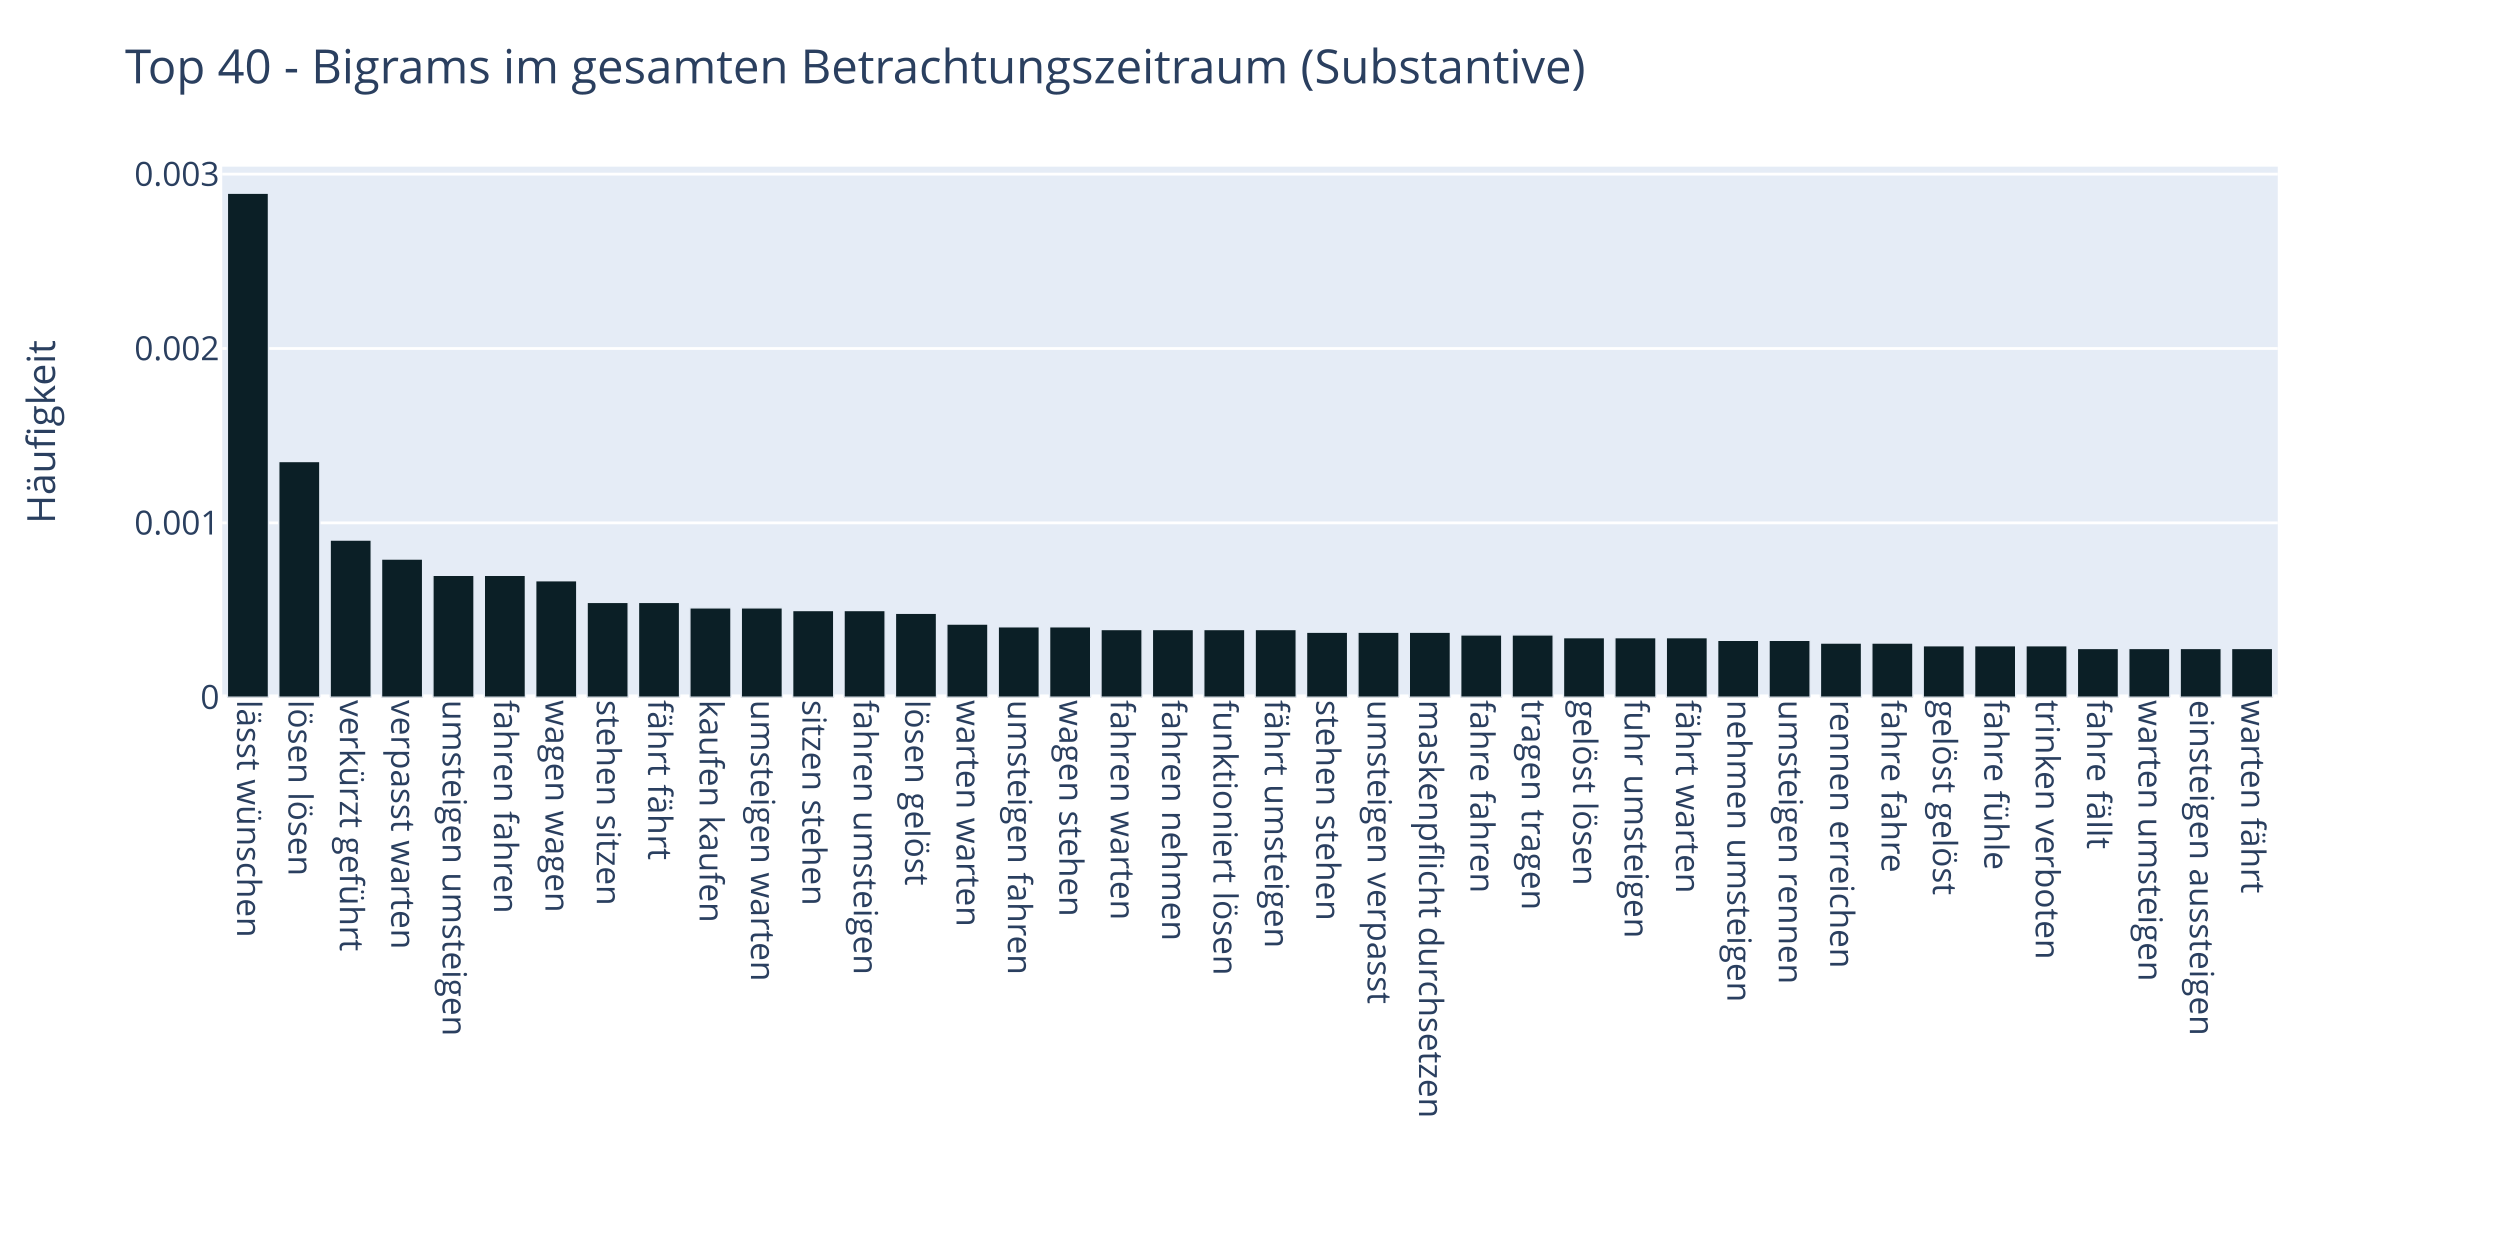
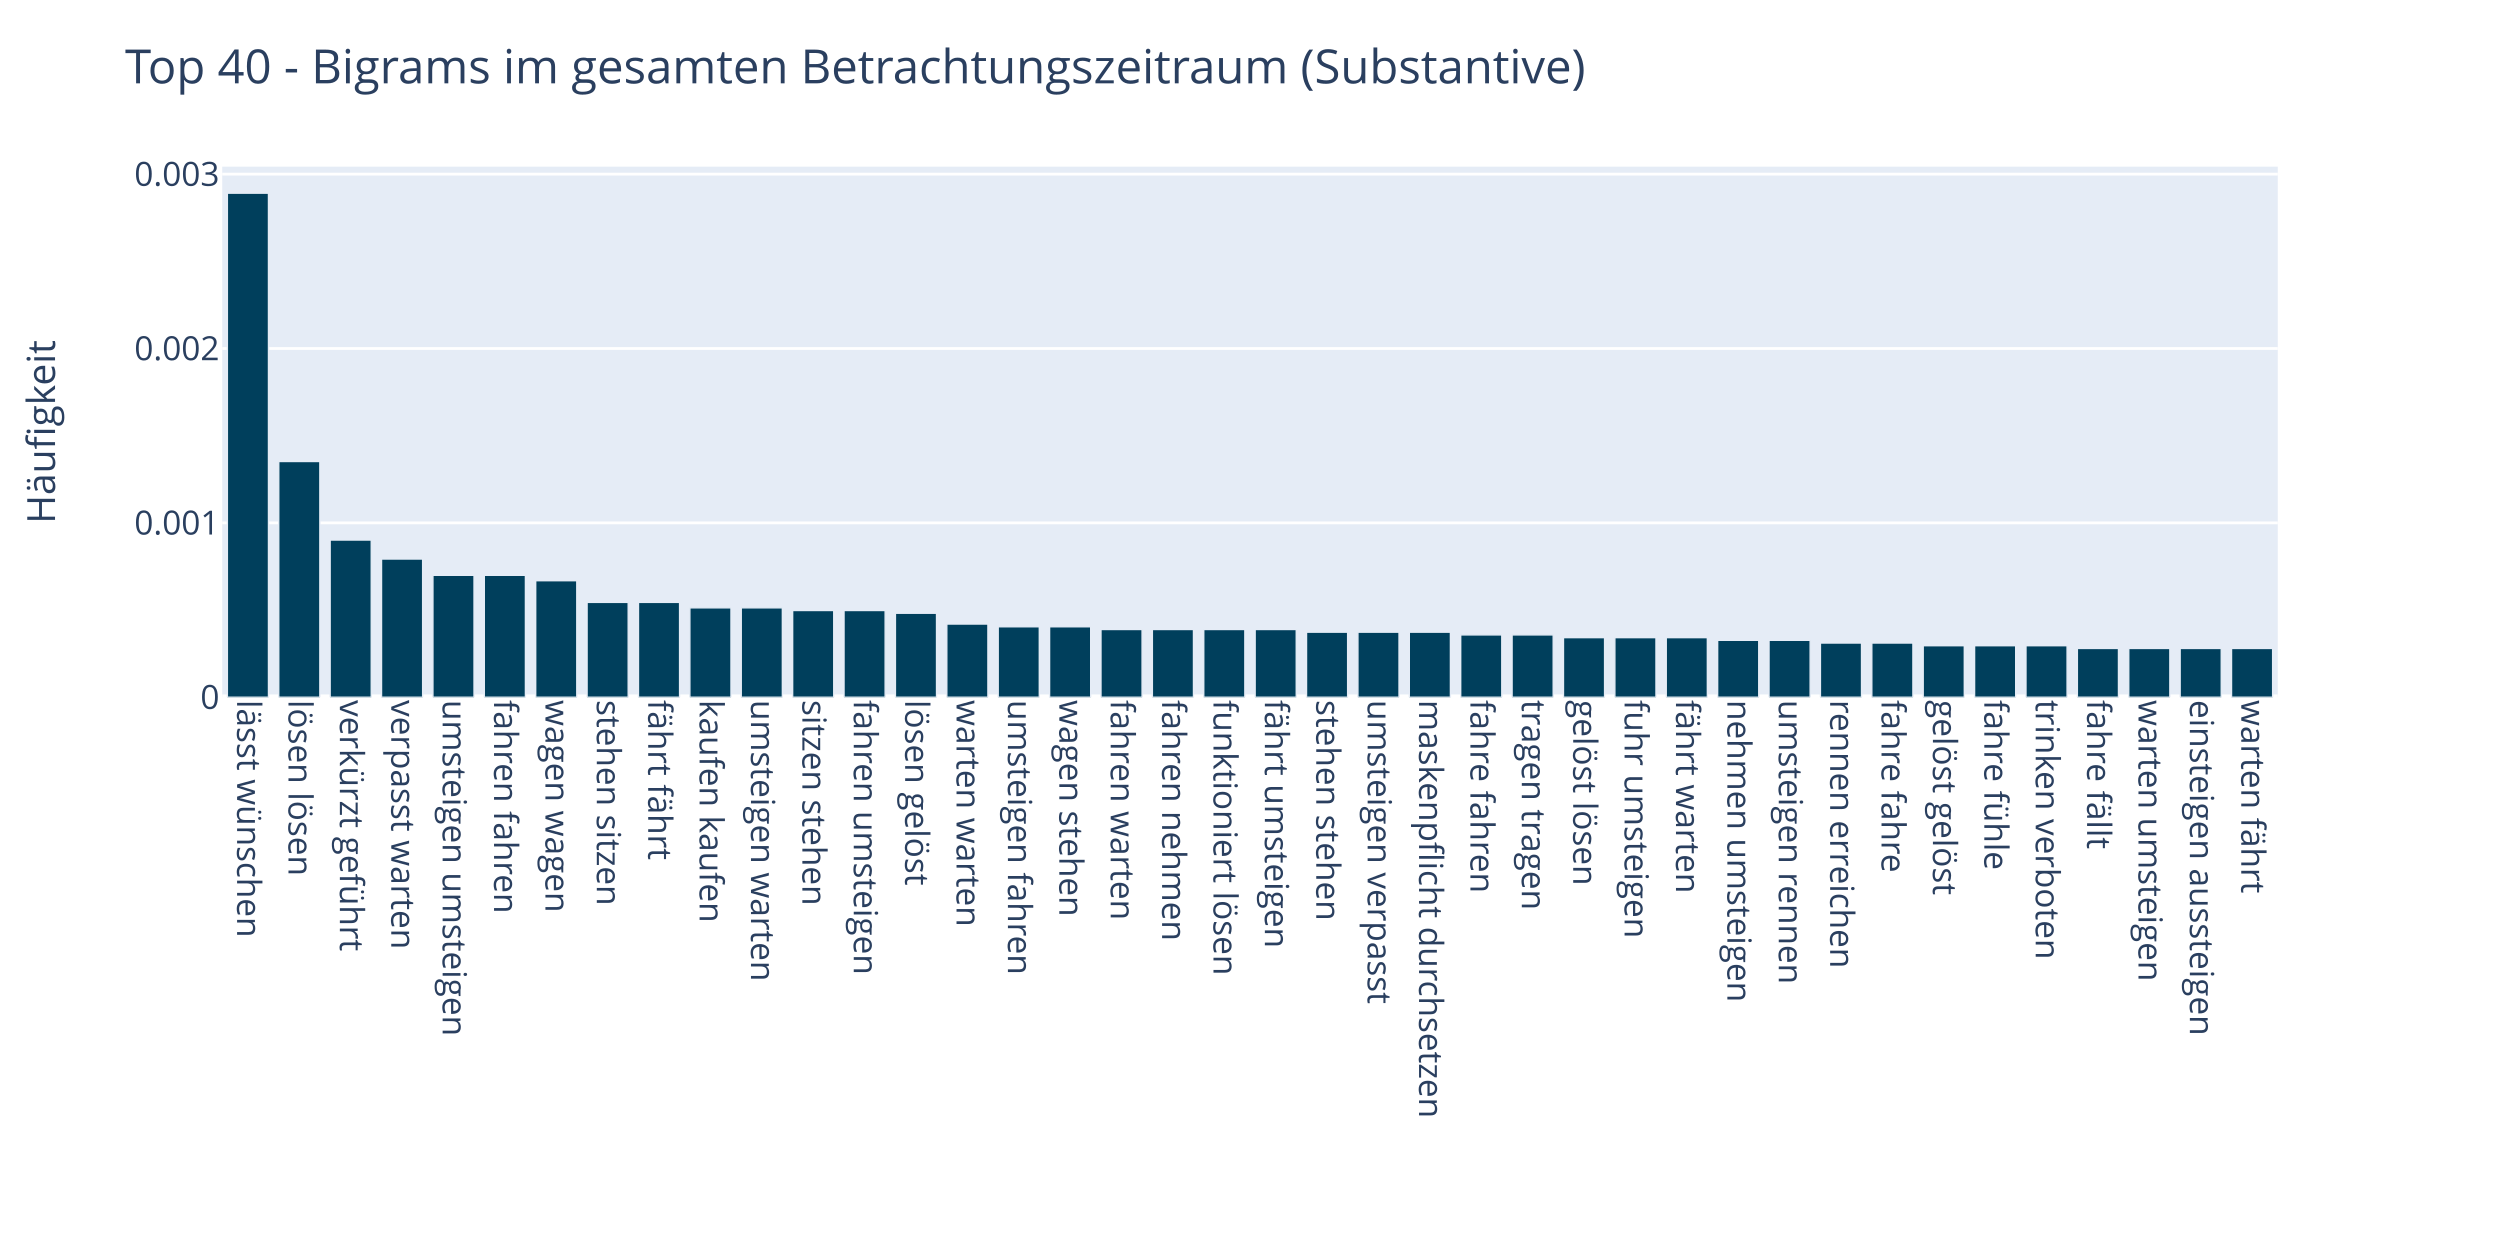
<svg xmlns="http://www.w3.org/2000/svg" class="main-svg" width="900" height="450" style="" viewBox="0 0 900 450">
  <rect x="0" y="0" width="900" height="450" style="fill: rgb(255, 255, 255); fill-opacity: 1;" />
-   <defs id="defs-5698b0">
+   <defs id="defs-2e117b">
    <g class="clips">
-       <clipPath id="clip5698b0xyplot" class="plotclip">
+       <clipPath id="clip2e117bxyplot" class="plotclip">
        <rect width="740" height="191" />
      </clipPath>
-       <clipPath class="axesclip" id="clip5698b0x">
+       <clipPath class="axesclip" id="clip2e117bx">
        <rect x="80" y="0" width="740" height="450" />
      </clipPath>
-       <clipPath class="axesclip" id="clip5698b0y">
+       <clipPath class="axesclip" id="clip2e117by">
        <rect x="0" y="60" width="900" height="191" />
      </clipPath>
-       <clipPath class="axesclip" id="clip5698b0xy">
+       <clipPath class="axesclip" id="clip2e117bxy">
        <rect x="80" y="60" width="740" height="191" />
      </clipPath>
    </g>
    <g class="gradients" />
    <g class="patterns" />
  </defs>
  <g class="bglayer">
    <rect class="bg" x="80" y="60" width="740" height="191" style="fill: rgb(229, 236, 246); fill-opacity: 1; stroke-width: 0;" />
  </g>
  <g class="layer-below">
    <g class="imagelayer" />
    <g class="shapelayer" />
  </g>
  <g class="cartesianlayer">
    <g class="subplot xy">
      <g class="layer-subplot">
        <g class="shapelayer" />
        <g class="imagelayer" />
      </g>
      <g class="minor-gridlayer">
        <g class="x" />
        <g class="y" />
      </g>
      <g class="gridlayer">
        <g class="x" />
        <g class="y">
          <path class="ygrid crisp" transform="translate(0,188.23)" d="M80,0h740" style="stroke: rgb(255, 255, 255); stroke-opacity: 1; stroke-width: 1px;" />
          <path class="ygrid crisp" transform="translate(0,125.46)" d="M80,0h740" style="stroke: rgb(255, 255, 255); stroke-opacity: 1; stroke-width: 1px;" />
          <path class="ygrid crisp" transform="translate(0,62.69)" d="M80,0h740" style="stroke: rgb(255, 255, 255); stroke-opacity: 1; stroke-width: 1px;" />
        </g>
      </g>
      <g class="zerolinelayer">
        <path class="yzl zl crisp" transform="translate(0,251)" d="M80,0h740" style="stroke: rgb(255, 255, 255); stroke-opacity: 1; stroke-width: 2px;" />
      </g>
      <path class="xlines-below" />
      <path class="ylines-below" />
      <g class="overlines-below" />
      <g class="xaxislayer-below" />
      <g class="yaxislayer-below" />
      <g class="overaxes-below" />
-       <g class="plot" transform="translate(80,60)" clip-path="url(#clip5698b0xyplot)">
+       <g class="plot" transform="translate(80,60)" clip-path="url(#clip2e117bxyplot)">
        <g class="barlayer mlayer">
          <g class="trace bars" style="opacity: 1;">
            <g class="points">
              <g class="point">
-                 <path d="M1.85,191V9.55H16.65V191Z" style="vector-effect: non-scaling-stroke; opacity: 1; stroke-width: 0.5px; fill: rgb(11, 31, 38); fill-opacity: 1; stroke: rgb(229, 236, 246); stroke-opacity: 1;" />
-               </g>
-               <g class="point">
-                 <path d="M20.35,191V106.13H35.15V191Z" style="vector-effect: non-scaling-stroke; opacity: 1; stroke-width: 0.5px; fill: rgb(11, 31, 38); fill-opacity: 1; stroke: rgb(229, 236, 246); stroke-opacity: 1;" />
-               </g>
-               <g class="point">
-                 <path d="M38.85,191V134.42H53.65V191Z" style="vector-effect: non-scaling-stroke; opacity: 1; stroke-width: 0.5px; fill: rgb(11, 31, 38); fill-opacity: 1; stroke: rgb(229, 236, 246); stroke-opacity: 1;" />
-               </g>
-               <g class="point">
-                 <path d="M57.35,191V141.25H72.15V191Z" style="vector-effect: non-scaling-stroke; opacity: 1; stroke-width: 0.5px; fill: rgb(11, 31, 38); fill-opacity: 1; stroke: rgb(229, 236, 246); stroke-opacity: 1;" />
-               </g>
-               <g class="point">
-                 <path d="M75.85,191V147.1H90.65V191Z" style="vector-effect: non-scaling-stroke; opacity: 1; stroke-width: 0.5px; fill: rgb(11, 31, 38); fill-opacity: 1; stroke: rgb(229, 236, 246); stroke-opacity: 1;" />
-               </g>
-               <g class="point">
-                 <path d="M94.35,191V147.1H109.15V191Z" style="vector-effect: non-scaling-stroke; opacity: 1; stroke-width: 0.5px; fill: rgb(11, 31, 38); fill-opacity: 1; stroke: rgb(229, 236, 246); stroke-opacity: 1;" />
-               </g>
-               <g class="point">
-                 <path d="M112.85,191V149.05H127.65V191Z" style="vector-effect: non-scaling-stroke; opacity: 1; stroke-width: 0.5px; fill: rgb(11, 31, 38); fill-opacity: 1; stroke: rgb(229, 236, 246); stroke-opacity: 1;" />
-               </g>
-               <g class="point">
-                 <path d="M131.35,191V156.86H146.15V191Z" style="vector-effect: non-scaling-stroke; opacity: 1; stroke-width: 0.5px; fill: rgb(11, 31, 38); fill-opacity: 1; stroke: rgb(229, 236, 246); stroke-opacity: 1;" />
-               </g>
-               <g class="point">
-                 <path d="M149.85,191V156.86H164.65V191Z" style="vector-effect: non-scaling-stroke; opacity: 1; stroke-width: 0.5px; fill: rgb(11, 31, 38); fill-opacity: 1; stroke: rgb(229, 236, 246); stroke-opacity: 1;" />
-               </g>
-               <g class="point">
-                 <path d="M168.35,191V158.81H183.15V191Z" style="vector-effect: non-scaling-stroke; opacity: 1; stroke-width: 0.5px; fill: rgb(11, 31, 38); fill-opacity: 1; stroke: rgb(229, 236, 246); stroke-opacity: 1;" />
-               </g>
-               <g class="point">
-                 <path d="M186.85,191V158.81H201.65V191Z" style="vector-effect: non-scaling-stroke; opacity: 1; stroke-width: 0.5px; fill: rgb(11, 31, 38); fill-opacity: 1; stroke: rgb(229, 236, 246); stroke-opacity: 1;" />
-               </g>
-               <g class="point">
-                 <path d="M205.35,191V159.78H220.15V191Z" style="vector-effect: non-scaling-stroke; opacity: 1; stroke-width: 0.5px; fill: rgb(11, 31, 38); fill-opacity: 1; stroke: rgb(229, 236, 246); stroke-opacity: 1;" />
-               </g>
-               <g class="point">
-                 <path d="M223.85,191V159.78H238.65V191Z" style="vector-effect: non-scaling-stroke; opacity: 1; stroke-width: 0.5px; fill: rgb(11, 31, 38); fill-opacity: 1; stroke: rgb(229, 236, 246); stroke-opacity: 1;" />
-               </g>
-               <g class="point">
-                 <path d="M242.35,191V160.76H257.15V191Z" style="vector-effect: non-scaling-stroke; opacity: 1; stroke-width: 0.5px; fill: rgb(11, 31, 38); fill-opacity: 1; stroke: rgb(229, 236, 246); stroke-opacity: 1;" />
-               </g>
-               <g class="point">
-                 <path d="M260.85,191V164.66H275.65V191Z" style="vector-effect: non-scaling-stroke; opacity: 1; stroke-width: 0.5px; fill: rgb(11, 31, 38); fill-opacity: 1; stroke: rgb(229, 236, 246); stroke-opacity: 1;" />
-               </g>
-               <g class="point">
-                 <path d="M279.35,191V165.64H294.15V191Z" style="vector-effect: non-scaling-stroke; opacity: 1; stroke-width: 0.5px; fill: rgb(11, 31, 38); fill-opacity: 1; stroke: rgb(229, 236, 246); stroke-opacity: 1;" />
-               </g>
-               <g class="point">
-                 <path d="M297.85,191V165.64H312.65V191Z" style="vector-effect: non-scaling-stroke; opacity: 1; stroke-width: 0.5px; fill: rgb(11, 31, 38); fill-opacity: 1; stroke: rgb(229, 236, 246); stroke-opacity: 1;" />
-               </g>
-               <g class="point">
-                 <path d="M316.35,191V166.61H331.15V191Z" style="vector-effect: non-scaling-stroke; opacity: 1; stroke-width: 0.5px; fill: rgb(11, 31, 38); fill-opacity: 1; stroke: rgb(229, 236, 246); stroke-opacity: 1;" />
-               </g>
-               <g class="point">
-                 <path d="M334.85,191V166.61H349.65V191Z" style="vector-effect: non-scaling-stroke; opacity: 1; stroke-width: 0.5px; fill: rgb(11, 31, 38); fill-opacity: 1; stroke: rgb(229, 236, 246); stroke-opacity: 1;" />
-               </g>
-               <g class="point">
-                 <path d="M353.35,191V166.61H368.15V191Z" style="vector-effect: non-scaling-stroke; opacity: 1; stroke-width: 0.5px; fill: rgb(11, 31, 38); fill-opacity: 1; stroke: rgb(229, 236, 246); stroke-opacity: 1;" />
-               </g>
-               <g class="point">
-                 <path d="M371.85,191V166.61H386.65V191Z" style="vector-effect: non-scaling-stroke; opacity: 1; stroke-width: 0.5px; fill: rgb(11, 31, 38); fill-opacity: 1; stroke: rgb(229, 236, 246); stroke-opacity: 1;" />
-               </g>
-               <g class="point">
-                 <path d="M390.35,191V167.59H405.15V191Z" style="vector-effect: non-scaling-stroke; opacity: 1; stroke-width: 0.5px; fill: rgb(11, 31, 38); fill-opacity: 1; stroke: rgb(229, 236, 246); stroke-opacity: 1;" />
-               </g>
-               <g class="point">
-                 <path d="M408.85,191V167.59H423.65V191Z" style="vector-effect: non-scaling-stroke; opacity: 1; stroke-width: 0.5px; fill: rgb(11, 31, 38); fill-opacity: 1; stroke: rgb(229, 236, 246); stroke-opacity: 1;" />
-               </g>
-               <g class="point">
-                 <path d="M427.35,191V167.59H442.15V191Z" style="vector-effect: non-scaling-stroke; opacity: 1; stroke-width: 0.5px; fill: rgb(11, 31, 38); fill-opacity: 1; stroke: rgb(229, 236, 246); stroke-opacity: 1;" />
-               </g>
-               <g class="point">
-                 <path d="M445.85,191V168.56H460.65V191Z" style="vector-effect: non-scaling-stroke; opacity: 1; stroke-width: 0.5px; fill: rgb(11, 31, 38); fill-opacity: 1; stroke: rgb(229, 236, 246); stroke-opacity: 1;" />
-               </g>
-               <g class="point">
-                 <path d="M464.35,191V168.56H479.15V191Z" style="vector-effect: non-scaling-stroke; opacity: 1; stroke-width: 0.5px; fill: rgb(11, 31, 38); fill-opacity: 1; stroke: rgb(229, 236, 246); stroke-opacity: 1;" />
-               </g>
-               <g class="point">
-                 <path d="M482.85,191V169.54H497.65V191Z" style="vector-effect: non-scaling-stroke; opacity: 1; stroke-width: 0.5px; fill: rgb(11, 31, 38); fill-opacity: 1; stroke: rgb(229, 236, 246); stroke-opacity: 1;" />
-               </g>
-               <g class="point">
-                 <path d="M501.35,191V169.54H516.15V191Z" style="vector-effect: non-scaling-stroke; opacity: 1; stroke-width: 0.5px; fill: rgb(11, 31, 38); fill-opacity: 1; stroke: rgb(229, 236, 246); stroke-opacity: 1;" />
-               </g>
-               <g class="point">
-                 <path d="M519.85,191V169.54H534.65V191Z" style="vector-effect: non-scaling-stroke; opacity: 1; stroke-width: 0.5px; fill: rgb(11, 31, 38); fill-opacity: 1; stroke: rgb(229, 236, 246); stroke-opacity: 1;" />
-               </g>
-               <g class="point">
-                 <path d="M538.35,191V170.51H553.15V191Z" style="vector-effect: non-scaling-stroke; opacity: 1; stroke-width: 0.5px; fill: rgb(11, 31, 38); fill-opacity: 1; stroke: rgb(229, 236, 246); stroke-opacity: 1;" />
-               </g>
-               <g class="point">
-                 <path d="M556.85,191V170.51H571.65V191Z" style="vector-effect: non-scaling-stroke; opacity: 1; stroke-width: 0.5px; fill: rgb(11, 31, 38); fill-opacity: 1; stroke: rgb(229, 236, 246); stroke-opacity: 1;" />
-               </g>
-               <g class="point">
-                 <path d="M575.35,191V171.49H590.15V191Z" style="vector-effect: non-scaling-stroke; opacity: 1; stroke-width: 0.5px; fill: rgb(11, 31, 38); fill-opacity: 1; stroke: rgb(229, 236, 246); stroke-opacity: 1;" />
-               </g>
-               <g class="point">
-                 <path d="M593.85,191V171.49H608.65V191Z" style="vector-effect: non-scaling-stroke; opacity: 1; stroke-width: 0.5px; fill: rgb(11, 31, 38); fill-opacity: 1; stroke: rgb(229, 236, 246); stroke-opacity: 1;" />
-               </g>
-               <g class="point">
-                 <path d="M612.35,191V172.46H627.15V191Z" style="vector-effect: non-scaling-stroke; opacity: 1; stroke-width: 0.5px; fill: rgb(11, 31, 38); fill-opacity: 1; stroke: rgb(229, 236, 246); stroke-opacity: 1;" />
-               </g>
-               <g class="point">
-                 <path d="M630.85,191V172.46H645.65V191Z" style="vector-effect: non-scaling-stroke; opacity: 1; stroke-width: 0.5px; fill: rgb(11, 31, 38); fill-opacity: 1; stroke: rgb(229, 236, 246); stroke-opacity: 1;" />
-               </g>
-               <g class="point">
-                 <path d="M649.35,191V172.46H664.15V191Z" style="vector-effect: non-scaling-stroke; opacity: 1; stroke-width: 0.5px; fill: rgb(11, 31, 38); fill-opacity: 1; stroke: rgb(229, 236, 246); stroke-opacity: 1;" />
-               </g>
-               <g class="point">
-                 <path d="M667.85,191V173.44H682.65V191Z" style="vector-effect: non-scaling-stroke; opacity: 1; stroke-width: 0.5px; fill: rgb(11, 31, 38); fill-opacity: 1; stroke: rgb(229, 236, 246); stroke-opacity: 1;" />
-               </g>
-               <g class="point">
-                 <path d="M686.35,191V173.44H701.15V191Z" style="vector-effect: non-scaling-stroke; opacity: 1; stroke-width: 0.5px; fill: rgb(11, 31, 38); fill-opacity: 1; stroke: rgb(229, 236, 246); stroke-opacity: 1;" />
-               </g>
-               <g class="point">
-                 <path d="M704.85,191V173.44H719.65V191Z" style="vector-effect: non-scaling-stroke; opacity: 1; stroke-width: 0.5px; fill: rgb(11, 31, 38); fill-opacity: 1; stroke: rgb(229, 236, 246); stroke-opacity: 1;" />
-               </g>
-               <g class="point">
-                 <path d="M723.35,191V173.44H738.15V191Z" style="vector-effect: non-scaling-stroke; opacity: 1; stroke-width: 0.5px; fill: rgb(11, 31, 38); fill-opacity: 1; stroke: rgb(229, 236, 246); stroke-opacity: 1;" />
+                 <path d="M1.85,191V9.55H16.65V191Z" style="vector-effect: non-scaling-stroke; opacity: 1; stroke-width: 0.5px; fill: rgb(0, 63, 92); fill-opacity: 1; stroke: rgb(229, 236, 246); stroke-opacity: 1;" />
+               </g>
+               <g class="point">
+                 <path d="M20.35,191V106.13H35.15V191Z" style="vector-effect: non-scaling-stroke; opacity: 1; stroke-width: 0.5px; fill: rgb(0, 63, 92); fill-opacity: 1; stroke: rgb(229, 236, 246); stroke-opacity: 1;" />
+               </g>
+               <g class="point">
+                 <path d="M38.85,191V134.42H53.65V191Z" style="vector-effect: non-scaling-stroke; opacity: 1; stroke-width: 0.5px; fill: rgb(0, 63, 92); fill-opacity: 1; stroke: rgb(229, 236, 246); stroke-opacity: 1;" />
+               </g>
+               <g class="point">
+                 <path d="M57.35,191V141.25H72.15V191Z" style="vector-effect: non-scaling-stroke; opacity: 1; stroke-width: 0.5px; fill: rgb(0, 63, 92); fill-opacity: 1; stroke: rgb(229, 236, 246); stroke-opacity: 1;" />
+               </g>
+               <g class="point">
+                 <path d="M75.85,191V147.1H90.65V191Z" style="vector-effect: non-scaling-stroke; opacity: 1; stroke-width: 0.5px; fill: rgb(0, 63, 92); fill-opacity: 1; stroke: rgb(229, 236, 246); stroke-opacity: 1;" />
+               </g>
+               <g class="point">
+                 <path d="M94.35,191V147.1H109.15V191Z" style="vector-effect: non-scaling-stroke; opacity: 1; stroke-width: 0.5px; fill: rgb(0, 63, 92); fill-opacity: 1; stroke: rgb(229, 236, 246); stroke-opacity: 1;" />
+               </g>
+               <g class="point">
+                 <path d="M112.85,191V149.05H127.65V191Z" style="vector-effect: non-scaling-stroke; opacity: 1; stroke-width: 0.5px; fill: rgb(0, 63, 92); fill-opacity: 1; stroke: rgb(229, 236, 246); stroke-opacity: 1;" />
+               </g>
+               <g class="point">
+                 <path d="M131.35,191V156.86H146.15V191Z" style="vector-effect: non-scaling-stroke; opacity: 1; stroke-width: 0.5px; fill: rgb(0, 63, 92); fill-opacity: 1; stroke: rgb(229, 236, 246); stroke-opacity: 1;" />
+               </g>
+               <g class="point">
+                 <path d="M149.85,191V156.86H164.65V191Z" style="vector-effect: non-scaling-stroke; opacity: 1; stroke-width: 0.5px; fill: rgb(0, 63, 92); fill-opacity: 1; stroke: rgb(229, 236, 246); stroke-opacity: 1;" />
+               </g>
+               <g class="point">
+                 <path d="M168.35,191V158.81H183.15V191Z" style="vector-effect: non-scaling-stroke; opacity: 1; stroke-width: 0.5px; fill: rgb(0, 63, 92); fill-opacity: 1; stroke: rgb(229, 236, 246); stroke-opacity: 1;" />
+               </g>
+               <g class="point">
+                 <path d="M186.85,191V158.81H201.65V191Z" style="vector-effect: non-scaling-stroke; opacity: 1; stroke-width: 0.5px; fill: rgb(0, 63, 92); fill-opacity: 1; stroke: rgb(229, 236, 246); stroke-opacity: 1;" />
+               </g>
+               <g class="point">
+                 <path d="M205.35,191V159.78H220.15V191Z" style="vector-effect: non-scaling-stroke; opacity: 1; stroke-width: 0.5px; fill: rgb(0, 63, 92); fill-opacity: 1; stroke: rgb(229, 236, 246); stroke-opacity: 1;" />
+               </g>
+               <g class="point">
+                 <path d="M223.85,191V159.78H238.65V191Z" style="vector-effect: non-scaling-stroke; opacity: 1; stroke-width: 0.5px; fill: rgb(0, 63, 92); fill-opacity: 1; stroke: rgb(229, 236, 246); stroke-opacity: 1;" />
+               </g>
+               <g class="point">
+                 <path d="M242.35,191V160.76H257.15V191Z" style="vector-effect: non-scaling-stroke; opacity: 1; stroke-width: 0.5px; fill: rgb(0, 63, 92); fill-opacity: 1; stroke: rgb(229, 236, 246); stroke-opacity: 1;" />
+               </g>
+               <g class="point">
+                 <path d="M260.85,191V164.66H275.65V191Z" style="vector-effect: non-scaling-stroke; opacity: 1; stroke-width: 0.5px; fill: rgb(0, 63, 92); fill-opacity: 1; stroke: rgb(229, 236, 246); stroke-opacity: 1;" />
+               </g>
+               <g class="point">
+                 <path d="M279.35,191V165.64H294.15V191Z" style="vector-effect: non-scaling-stroke; opacity: 1; stroke-width: 0.5px; fill: rgb(0, 63, 92); fill-opacity: 1; stroke: rgb(229, 236, 246); stroke-opacity: 1;" />
+               </g>
+               <g class="point">
+                 <path d="M297.85,191V165.64H312.65V191Z" style="vector-effect: non-scaling-stroke; opacity: 1; stroke-width: 0.5px; fill: rgb(0, 63, 92); fill-opacity: 1; stroke: rgb(229, 236, 246); stroke-opacity: 1;" />
+               </g>
+               <g class="point">
+                 <path d="M316.35,191V166.61H331.15V191Z" style="vector-effect: non-scaling-stroke; opacity: 1; stroke-width: 0.5px; fill: rgb(0, 63, 92); fill-opacity: 1; stroke: rgb(229, 236, 246); stroke-opacity: 1;" />
+               </g>
+               <g class="point">
+                 <path d="M334.85,191V166.61H349.65V191Z" style="vector-effect: non-scaling-stroke; opacity: 1; stroke-width: 0.5px; fill: rgb(0, 63, 92); fill-opacity: 1; stroke: rgb(229, 236, 246); stroke-opacity: 1;" />
+               </g>
+               <g class="point">
+                 <path d="M353.35,191V166.61H368.15V191Z" style="vector-effect: non-scaling-stroke; opacity: 1; stroke-width: 0.5px; fill: rgb(0, 63, 92); fill-opacity: 1; stroke: rgb(229, 236, 246); stroke-opacity: 1;" />
+               </g>
+               <g class="point">
+                 <path d="M371.85,191V166.61H386.65V191Z" style="vector-effect: non-scaling-stroke; opacity: 1; stroke-width: 0.5px; fill: rgb(0, 63, 92); fill-opacity: 1; stroke: rgb(229, 236, 246); stroke-opacity: 1;" />
+               </g>
+               <g class="point">
+                 <path d="M390.35,191V167.59H405.15V191Z" style="vector-effect: non-scaling-stroke; opacity: 1; stroke-width: 0.5px; fill: rgb(0, 63, 92); fill-opacity: 1; stroke: rgb(229, 236, 246); stroke-opacity: 1;" />
+               </g>
+               <g class="point">
+                 <path d="M408.85,191V167.59H423.65V191Z" style="vector-effect: non-scaling-stroke; opacity: 1; stroke-width: 0.5px; fill: rgb(0, 63, 92); fill-opacity: 1; stroke: rgb(229, 236, 246); stroke-opacity: 1;" />
+               </g>
+               <g class="point">
+                 <path d="M427.35,191V167.59H442.15V191Z" style="vector-effect: non-scaling-stroke; opacity: 1; stroke-width: 0.5px; fill: rgb(0, 63, 92); fill-opacity: 1; stroke: rgb(229, 236, 246); stroke-opacity: 1;" />
+               </g>
+               <g class="point">
+                 <path d="M445.85,191V168.56H460.65V191Z" style="vector-effect: non-scaling-stroke; opacity: 1; stroke-width: 0.5px; fill: rgb(0, 63, 92); fill-opacity: 1; stroke: rgb(229, 236, 246); stroke-opacity: 1;" />
+               </g>
+               <g class="point">
+                 <path d="M464.35,191V168.56H479.15V191Z" style="vector-effect: non-scaling-stroke; opacity: 1; stroke-width: 0.5px; fill: rgb(0, 63, 92); fill-opacity: 1; stroke: rgb(229, 236, 246); stroke-opacity: 1;" />
+               </g>
+               <g class="point">
+                 <path d="M482.85,191V169.54H497.65V191Z" style="vector-effect: non-scaling-stroke; opacity: 1; stroke-width: 0.5px; fill: rgb(0, 63, 92); fill-opacity: 1; stroke: rgb(229, 236, 246); stroke-opacity: 1;" />
+               </g>
+               <g class="point">
+                 <path d="M501.35,191V169.54H516.15V191Z" style="vector-effect: non-scaling-stroke; opacity: 1; stroke-width: 0.5px; fill: rgb(0, 63, 92); fill-opacity: 1; stroke: rgb(229, 236, 246); stroke-opacity: 1;" />
+               </g>
+               <g class="point">
+                 <path d="M519.85,191V169.54H534.65V191Z" style="vector-effect: non-scaling-stroke; opacity: 1; stroke-width: 0.5px; fill: rgb(0, 63, 92); fill-opacity: 1; stroke: rgb(229, 236, 246); stroke-opacity: 1;" />
+               </g>
+               <g class="point">
+                 <path d="M538.35,191V170.51H553.15V191Z" style="vector-effect: non-scaling-stroke; opacity: 1; stroke-width: 0.5px; fill: rgb(0, 63, 92); fill-opacity: 1; stroke: rgb(229, 236, 246); stroke-opacity: 1;" />
+               </g>
+               <g class="point">
+                 <path d="M556.85,191V170.51H571.65V191Z" style="vector-effect: non-scaling-stroke; opacity: 1; stroke-width: 0.5px; fill: rgb(0, 63, 92); fill-opacity: 1; stroke: rgb(229, 236, 246); stroke-opacity: 1;" />
+               </g>
+               <g class="point">
+                 <path d="M575.35,191V171.49H590.15V191Z" style="vector-effect: non-scaling-stroke; opacity: 1; stroke-width: 0.5px; fill: rgb(0, 63, 92); fill-opacity: 1; stroke: rgb(229, 236, 246); stroke-opacity: 1;" />
+               </g>
+               <g class="point">
+                 <path d="M593.85,191V171.49H608.65V191Z" style="vector-effect: non-scaling-stroke; opacity: 1; stroke-width: 0.5px; fill: rgb(0, 63, 92); fill-opacity: 1; stroke: rgb(229, 236, 246); stroke-opacity: 1;" />
+               </g>
+               <g class="point">
+                 <path d="M612.35,191V172.46H627.15V191Z" style="vector-effect: non-scaling-stroke; opacity: 1; stroke-width: 0.5px; fill: rgb(0, 63, 92); fill-opacity: 1; stroke: rgb(229, 236, 246); stroke-opacity: 1;" />
+               </g>
+               <g class="point">
+                 <path d="M630.85,191V172.46H645.65V191Z" style="vector-effect: non-scaling-stroke; opacity: 1; stroke-width: 0.5px; fill: rgb(0, 63, 92); fill-opacity: 1; stroke: rgb(229, 236, 246); stroke-opacity: 1;" />
+               </g>
+               <g class="point">
+                 <path d="M649.35,191V172.46H664.15V191Z" style="vector-effect: non-scaling-stroke; opacity: 1; stroke-width: 0.5px; fill: rgb(0, 63, 92); fill-opacity: 1; stroke: rgb(229, 236, 246); stroke-opacity: 1;" />
+               </g>
+               <g class="point">
+                 <path d="M667.85,191V173.44H682.65V191Z" style="vector-effect: non-scaling-stroke; opacity: 1; stroke-width: 0.5px; fill: rgb(0, 63, 92); fill-opacity: 1; stroke: rgb(229, 236, 246); stroke-opacity: 1;" />
+               </g>
+               <g class="point">
+                 <path d="M686.35,191V173.44H701.15V191Z" style="vector-effect: non-scaling-stroke; opacity: 1; stroke-width: 0.5px; fill: rgb(0, 63, 92); fill-opacity: 1; stroke: rgb(229, 236, 246); stroke-opacity: 1;" />
+               </g>
+               <g class="point">
+                 <path d="M704.85,191V173.44H719.65V191Z" style="vector-effect: non-scaling-stroke; opacity: 1; stroke-width: 0.5px; fill: rgb(0, 63, 92); fill-opacity: 1; stroke: rgb(229, 236, 246); stroke-opacity: 1;" />
+               </g>
+               <g class="point">
+                 <path d="M723.35,191V173.44H738.15V191Z" style="vector-effect: non-scaling-stroke; opacity: 1; stroke-width: 0.5px; fill: rgb(0, 63, 92); fill-opacity: 1; stroke: rgb(229, 236, 246); stroke-opacity: 1;" />
              </g>
            </g>
          </g>
        </g>
      </g>
      <g class="overplot" />
      <path class="xlines-above crisp" d="M0,0" style="fill: none;" />
      <path class="ylines-above crisp" d="M0,0" style="fill: none;" />
      <g class="overlines-above" />
      <g class="xaxislayer-above">
        <g class="xtick">
          <text text-anchor="start" x="2.1" y="258" transform="translate(89.25,0) rotate(90,2.1,252)" style="font-family: 'Open Sans', verdana, arial, sans-serif; font-size: 12px; fill: rgb(42, 63, 95); fill-opacity: 1; white-space: pre; opacity: 1;">lässt wünschen</text>
        </g>
        <g class="xtick">
          <text text-anchor="start" x="2.1" y="258" transform="translate(107.75,0) rotate(90,2.1,252)" style="font-family: 'Open Sans', verdana, arial, sans-serif; font-size: 12px; fill: rgb(42, 63, 95); fill-opacity: 1; white-space: pre; opacity: 1;">lösen lösen</text>
        </g>
        <g class="xtick">
          <text text-anchor="start" x="2.1" y="258" transform="translate(126.25,0) rotate(90,2.1,252)" style="font-family: 'Open Sans', verdana, arial, sans-serif; font-size: 12px; fill: rgb(42, 63, 95); fill-opacity: 1; white-space: pre; opacity: 1;">verkürzt geführt</text>
        </g>
        <g class="xtick">
          <text text-anchor="start" x="2.1" y="258" transform="translate(144.75,0) rotate(90,2.1,252)" style="font-family: 'Open Sans', verdana, arial, sans-serif; font-size: 12px; fill: rgb(42, 63, 95); fill-opacity: 1; white-space: pre; opacity: 1;">verpasst warten</text>
        </g>
        <g class="xtick">
          <text text-anchor="start" x="2.1" y="258" transform="translate(163.25,0) rotate(90,2.1,252)" style="font-family: 'Open Sans', verdana, arial, sans-serif; font-size: 12px; fill: rgb(42, 63, 95); fill-opacity: 1; white-space: pre; opacity: 1;">umsteigen umsteigen</text>
        </g>
        <g class="xtick">
          <text text-anchor="start" x="2.1" y="258" transform="translate(181.75,0) rotate(90,2.1,252)" style="font-family: 'Open Sans', verdana, arial, sans-serif; font-size: 12px; fill: rgb(42, 63, 95); fill-opacity: 1; white-space: pre; opacity: 1;">fahren fahren</text>
        </g>
        <g class="xtick">
          <text text-anchor="start" x="2.1" y="258" transform="translate(200.25,0) rotate(90,2.1,252)" style="font-family: 'Open Sans', verdana, arial, sans-serif; font-size: 12px; fill: rgb(42, 63, 95); fill-opacity: 1; white-space: pre; opacity: 1;">wagen wagen</text>
        </g>
        <g class="xtick">
          <text text-anchor="start" x="2.1" y="258" transform="translate(218.75,0) rotate(90,2.1,252)" style="font-family: 'Open Sans', verdana, arial, sans-serif; font-size: 12px; fill: rgb(42, 63, 95); fill-opacity: 1; white-space: pre; opacity: 1;">stehen sitzen</text>
        </g>
        <g class="xtick">
          <text text-anchor="start" x="2.1" y="258" transform="translate(237.25,0) rotate(90,2.1,252)" style="font-family: 'Open Sans', verdana, arial, sans-serif; font-size: 12px; fill: rgb(42, 63, 95); fill-opacity: 1; white-space: pre; opacity: 1;">fährt fährt</text>
        </g>
        <g class="xtick">
          <text text-anchor="start" x="2.1" y="258" transform="translate(255.75,0) rotate(90,2.1,252)" style="font-family: 'Open Sans', verdana, arial, sans-serif; font-size: 12px; fill: rgb(42, 63, 95); fill-opacity: 1; white-space: pre; opacity: 1;">kaufen kaufen</text>
        </g>
        <g class="xtick">
          <text text-anchor="start" x="2.1" y="258" transform="translate(274.25,0) rotate(90,2.1,252)" style="font-family: 'Open Sans', verdana, arial, sans-serif; font-size: 12px; fill: rgb(42, 63, 95); fill-opacity: 1; white-space: pre; opacity: 1;">umsteigen warten</text>
        </g>
        <g class="xtick">
          <text text-anchor="start" x="2.1" y="258" transform="translate(292.75,0) rotate(90,2.1,252)" style="font-family: 'Open Sans', verdana, arial, sans-serif; font-size: 12px; fill: rgb(42, 63, 95); fill-opacity: 1; white-space: pre; opacity: 1;">sitzen stehen</text>
        </g>
        <g class="xtick">
          <text text-anchor="start" x="2.1" y="258" transform="translate(311.25,0) rotate(90,2.1,252)" style="font-family: 'Open Sans', verdana, arial, sans-serif; font-size: 12px; fill: rgb(42, 63, 95); fill-opacity: 1; white-space: pre; opacity: 1;">fahren umsteigen</text>
        </g>
        <g class="xtick">
          <text text-anchor="start" x="2.1" y="258" transform="translate(329.75,0) rotate(90,2.1,252)" style="font-family: 'Open Sans', verdana, arial, sans-serif; font-size: 12px; fill: rgb(42, 63, 95); fill-opacity: 1; white-space: pre; opacity: 1;">lösen gelöst</text>
        </g>
        <g class="xtick">
          <text text-anchor="start" x="2.1" y="258" transform="translate(348.25,0) rotate(90,2.1,252)" style="font-family: 'Open Sans', verdana, arial, sans-serif; font-size: 12px; fill: rgb(42, 63, 95); fill-opacity: 1; white-space: pre; opacity: 1;">warten warten</text>
        </g>
        <g class="xtick">
          <text text-anchor="start" x="2.1" y="258" transform="translate(366.75,0) rotate(90,2.1,252)" style="font-family: 'Open Sans', verdana, arial, sans-serif; font-size: 12px; fill: rgb(42, 63, 95); fill-opacity: 1; white-space: pre; opacity: 1;">umsteigen fahren</text>
        </g>
        <g class="xtick">
          <text text-anchor="start" x="2.1" y="258" transform="translate(385.25,0) rotate(90,2.1,252)" style="font-family: 'Open Sans', verdana, arial, sans-serif; font-size: 12px; fill: rgb(42, 63, 95); fill-opacity: 1; white-space: pre; opacity: 1;">wagen stehen</text>
        </g>
        <g class="xtick">
          <text text-anchor="start" x="2.1" y="258" transform="translate(403.75,0) rotate(90,2.1,252)" style="font-family: 'Open Sans', verdana, arial, sans-serif; font-size: 12px; fill: rgb(42, 63, 95); fill-opacity: 1; white-space: pre; opacity: 1;">fahren warten</text>
        </g>
        <g class="xtick">
          <text text-anchor="start" x="2.1" y="258" transform="translate(422.25,0) rotate(90,2.1,252)" style="font-family: 'Open Sans', verdana, arial, sans-serif; font-size: 12px; fill: rgb(42, 63, 95); fill-opacity: 1; white-space: pre; opacity: 1;">fahren nehmen</text>
        </g>
        <g class="xtick">
          <text text-anchor="start" x="2.1" y="258" transform="translate(440.75,0) rotate(90,2.1,252)" style="font-family: 'Open Sans', verdana, arial, sans-serif; font-size: 12px; fill: rgb(42, 63, 95); fill-opacity: 1; white-space: pre; opacity: 1;">funktioniert lösen</text>
        </g>
        <g class="xtick">
          <text text-anchor="start" x="2.1" y="258" transform="translate(459.25,0) rotate(90,2.1,252)" style="font-family: 'Open Sans', verdana, arial, sans-serif; font-size: 12px; fill: rgb(42, 63, 95); fill-opacity: 1; white-space: pre; opacity: 1;">fährt umsteigen</text>
        </g>
        <g class="xtick">
          <text text-anchor="start" x="2.1" y="258" transform="translate(477.75,0) rotate(90,2.1,252)" style="font-family: 'Open Sans', verdana, arial, sans-serif; font-size: 12px; fill: rgb(42, 63, 95); fill-opacity: 1; white-space: pre; opacity: 1;">stehen stehen</text>
        </g>
        <g class="xtick">
          <text text-anchor="start" x="2.1" y="258" transform="translate(496.25,0) rotate(90,2.1,252)" style="font-family: 'Open Sans', verdana, arial, sans-serif; font-size: 12px; fill: rgb(42, 63, 95); fill-opacity: 1; white-space: pre; opacity: 1;">umsteigen verpasst</text>
        </g>
        <g class="xtick">
          <text text-anchor="start" x="2.1" y="258" transform="translate(514.75,0) rotate(90,2.1,252)" style="font-family: 'Open Sans', verdana, arial, sans-serif; font-size: 12px; fill: rgb(42, 63, 95); fill-opacity: 1; white-space: pre; opacity: 1;">maskenpflicht durchsetzen</text>
        </g>
        <g class="xtick">
          <text text-anchor="start" x="2.1" y="258" transform="translate(533.25,0) rotate(90,2.1,252)" style="font-family: 'Open Sans', verdana, arial, sans-serif; font-size: 12px; fill: rgb(42, 63, 95); fill-opacity: 1; white-space: pre; opacity: 1;">fahre fahren</text>
        </g>
        <g class="xtick">
          <text text-anchor="start" x="2.1" y="258" transform="translate(551.75,0) rotate(90,2.1,252)" style="font-family: 'Open Sans', verdana, arial, sans-serif; font-size: 12px; fill: rgb(42, 63, 95); fill-opacity: 1; white-space: pre; opacity: 1;">tragen tragen</text>
        </g>
        <g class="xtick">
          <text text-anchor="start" x="2.1" y="258" transform="translate(570.25,0) rotate(90,2.1,252)" style="font-family: 'Open Sans', verdana, arial, sans-serif; font-size: 12px; fill: rgb(42, 63, 95); fill-opacity: 1; white-space: pre; opacity: 1;">gelöst lösen</text>
        </g>
        <g class="xtick">
          <text text-anchor="start" x="2.1" y="258" transform="translate(588.75,0) rotate(90,2.1,252)" style="font-family: 'Open Sans', verdana, arial, sans-serif; font-size: 12px; fill: rgb(42, 63, 95); fill-opacity: 1; white-space: pre; opacity: 1;">fuhr umsteigen</text>
        </g>
        <g class="xtick">
          <text text-anchor="start" x="2.1" y="258" transform="translate(607.25,0) rotate(90,2.1,252)" style="font-family: 'Open Sans', verdana, arial, sans-serif; font-size: 12px; fill: rgb(42, 63, 95); fill-opacity: 1; white-space: pre; opacity: 1;">fährt warten</text>
        </g>
        <g class="xtick">
          <text text-anchor="start" x="2.1" y="258" transform="translate(625.75,0) rotate(90,2.1,252)" style="font-family: 'Open Sans', verdana, arial, sans-serif; font-size: 12px; fill: rgb(42, 63, 95); fill-opacity: 1; white-space: pre; opacity: 1;">nehmen umsteigen</text>
        </g>
        <g class="xtick">
          <text text-anchor="start" x="2.1" y="258" transform="translate(644.25,0) rotate(90,2.1,252)" style="font-family: 'Open Sans', verdana, arial, sans-serif; font-size: 12px; fill: rgb(42, 63, 95); fill-opacity: 1; white-space: pre; opacity: 1;">umsteigen rennen</text>
        </g>
        <g class="xtick">
          <text text-anchor="start" x="2.1" y="258" transform="translate(662.75,0) rotate(90,2.1,252)" style="font-family: 'Open Sans', verdana, arial, sans-serif; font-size: 12px; fill: rgb(42, 63, 95); fill-opacity: 1; white-space: pre; opacity: 1;">rennen erreichen</text>
        </g>
        <g class="xtick">
          <text text-anchor="start" x="2.1" y="258" transform="translate(681.25,0) rotate(90,2.1,252)" style="font-family: 'Open Sans', verdana, arial, sans-serif; font-size: 12px; fill: rgb(42, 63, 95); fill-opacity: 1; white-space: pre; opacity: 1;">fahre fahre</text>
        </g>
        <g class="xtick">
          <text text-anchor="start" x="2.1" y="258" transform="translate(699.75,0) rotate(90,2.1,252)" style="font-family: 'Open Sans', verdana, arial, sans-serif; font-size: 12px; fill: rgb(42, 63, 95); fill-opacity: 1; white-space: pre; opacity: 1;">gelöst gelöst</text>
        </g>
        <g class="xtick">
          <text text-anchor="start" x="2.1" y="258" transform="translate(718.25,0) rotate(90,2.1,252)" style="font-family: 'Open Sans', verdana, arial, sans-serif; font-size: 12px; fill: rgb(42, 63, 95); fill-opacity: 1; white-space: pre; opacity: 1;">fahre fühle</text>
        </g>
        <g class="xtick">
          <text text-anchor="start" x="2.1" y="258" transform="translate(736.75,0) rotate(90,2.1,252)" style="font-family: 'Open Sans', verdana, arial, sans-serif; font-size: 12px; fill: rgb(42, 63, 95); fill-opacity: 1; white-space: pre; opacity: 1;">trinken verboten</text>
        </g>
        <g class="xtick">
          <text text-anchor="start" x="2.1" y="258" transform="translate(755.25,0) rotate(90,2.1,252)" style="font-family: 'Open Sans', verdana, arial, sans-serif; font-size: 12px; fill: rgb(42, 63, 95); fill-opacity: 1; white-space: pre; opacity: 1;">fahre fällt</text>
        </g>
        <g class="xtick">
          <text text-anchor="start" x="2.1" y="258" transform="translate(773.75,0) rotate(90,2.1,252)" style="font-family: 'Open Sans', verdana, arial, sans-serif; font-size: 12px; fill: rgb(42, 63, 95); fill-opacity: 1; white-space: pre; opacity: 1;">warten umsteigen</text>
        </g>
        <g class="xtick">
          <text text-anchor="start" x="2.1" y="258" transform="translate(792.25,0) rotate(90,2.1,252)" style="font-family: 'Open Sans', verdana, arial, sans-serif; font-size: 12px; fill: rgb(42, 63, 95); fill-opacity: 1; white-space: pre; opacity: 1;">einsteigen aussteigen</text>
        </g>
        <g class="xtick">
          <text text-anchor="start" x="2.1" y="258" transform="translate(810.75,0) rotate(90,2.1,252)" style="font-family: 'Open Sans', verdana, arial, sans-serif; font-size: 12px; fill: rgb(42, 63, 95); fill-opacity: 1; white-space: pre; opacity: 1;">warten fährt</text>
        </g>
      </g>
      <g class="yaxislayer-above">
        <g class="ytick">
          <text text-anchor="end" x="79" y="4.2" transform="translate(0,251)" style="font-family: 'Open Sans', verdana, arial, sans-serif; font-size: 12px; fill: rgb(42, 63, 95); fill-opacity: 1; white-space: pre; opacity: 1;">0</text>
        </g>
        <g class="ytick">
          <text text-anchor="end" x="79" y="4.2" style="font-family: 'Open Sans', verdana, arial, sans-serif; font-size: 12px; fill: rgb(42, 63, 95); fill-opacity: 1; white-space: pre; opacity: 1;" transform="translate(0,188.23)">0.001</text>
        </g>
        <g class="ytick">
          <text text-anchor="end" x="79" y="4.2" style="font-family: 'Open Sans', verdana, arial, sans-serif; font-size: 12px; fill: rgb(42, 63, 95); fill-opacity: 1; white-space: pre; opacity: 1;" transform="translate(0,125.46)">0.002</text>
        </g>
        <g class="ytick">
          <text text-anchor="end" x="79" y="4.2" style="font-family: 'Open Sans', verdana, arial, sans-serif; font-size: 12px; fill: rgb(42, 63, 95); fill-opacity: 1; white-space: pre; opacity: 1;" transform="translate(0,62.69)">0.003</text>
        </g>
      </g>
      <g class="overaxes-above" />
    </g>
  </g>
  <g class="polarlayer" />
  <g class="smithlayer" />
  <g class="ternarylayer" />
  <g class="geolayer" />
  <g class="funnelarealayer" />
  <g class="pielayer" />
  <g class="iciclelayer" />
  <g class="treemaplayer" />
  <g class="sunburstlayer" />
  <g class="glimages" />
-   <defs id="topdefs-5698b0">
+   <defs id="topdefs-2e117b">
    <g class="clips" />
  </defs>
  <g class="layer-above">
    <g class="imagelayer" />
    <g class="shapelayer" />
  </g>
  <g class="infolayer">
    <g class="g-gtitle">
      <text class="gtitle" x="45" y="30" text-anchor="start" dy="0em" style="font-family: 'Open Sans', verdana, arial, sans-serif; font-size: 17px; fill: rgb(42, 63, 95); opacity: 1; font-weight: normal; white-space: pre;">Top 40 - Bigrams im gesamten Betrachtungszeitraum (Substantive)</text>
    </g>
    <g class="g-xtitle" />
    <g class="g-ytitle">
      <text class="ytitle" transform="rotate(-90,19.80938,155.5)" x="19.809" y="155.5" text-anchor="middle" style="font-family: 'Open Sans', verdana, arial, sans-serif; font-size: 14px; fill: rgb(42, 63, 95); opacity: 1; font-weight: normal; white-space: pre;">Häufigkeit</text>
    </g>
  </g>
</svg>
